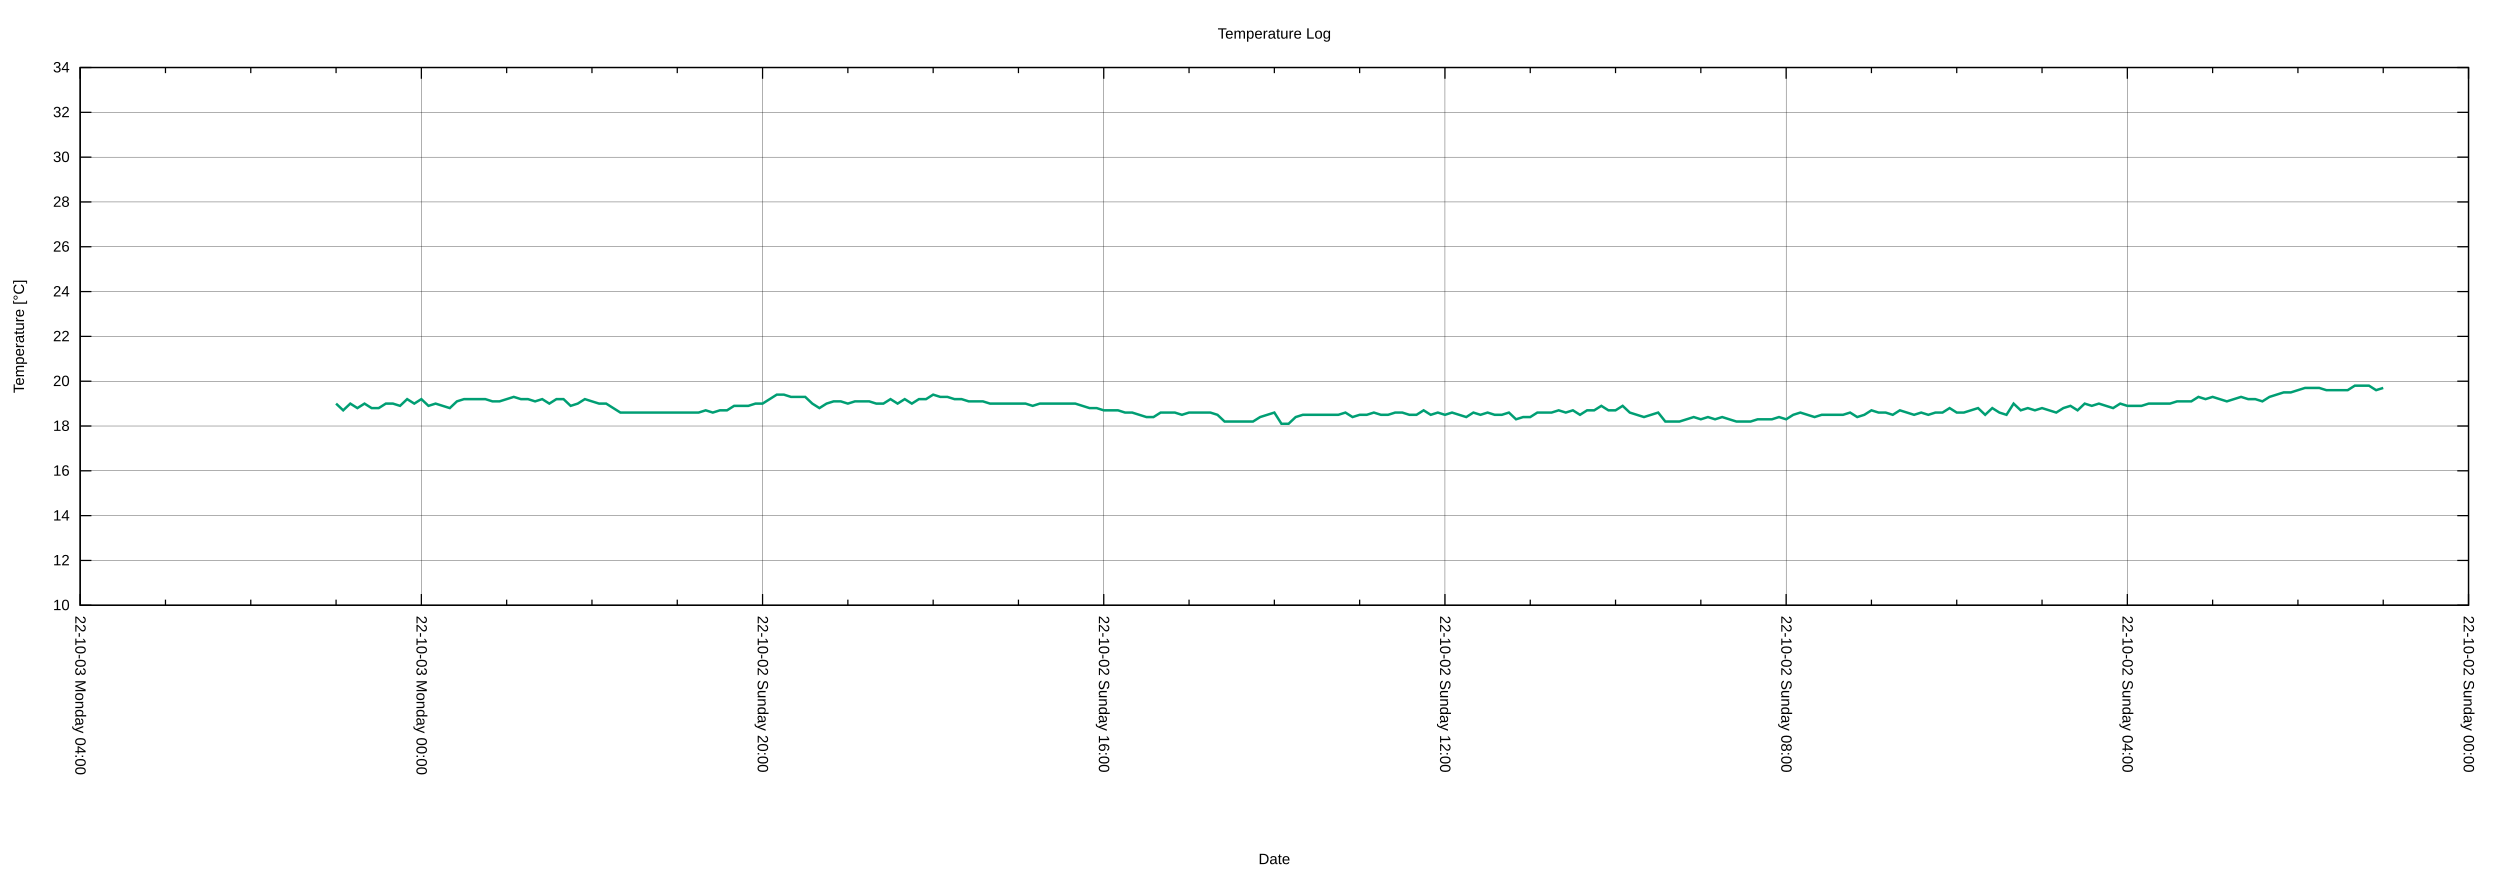
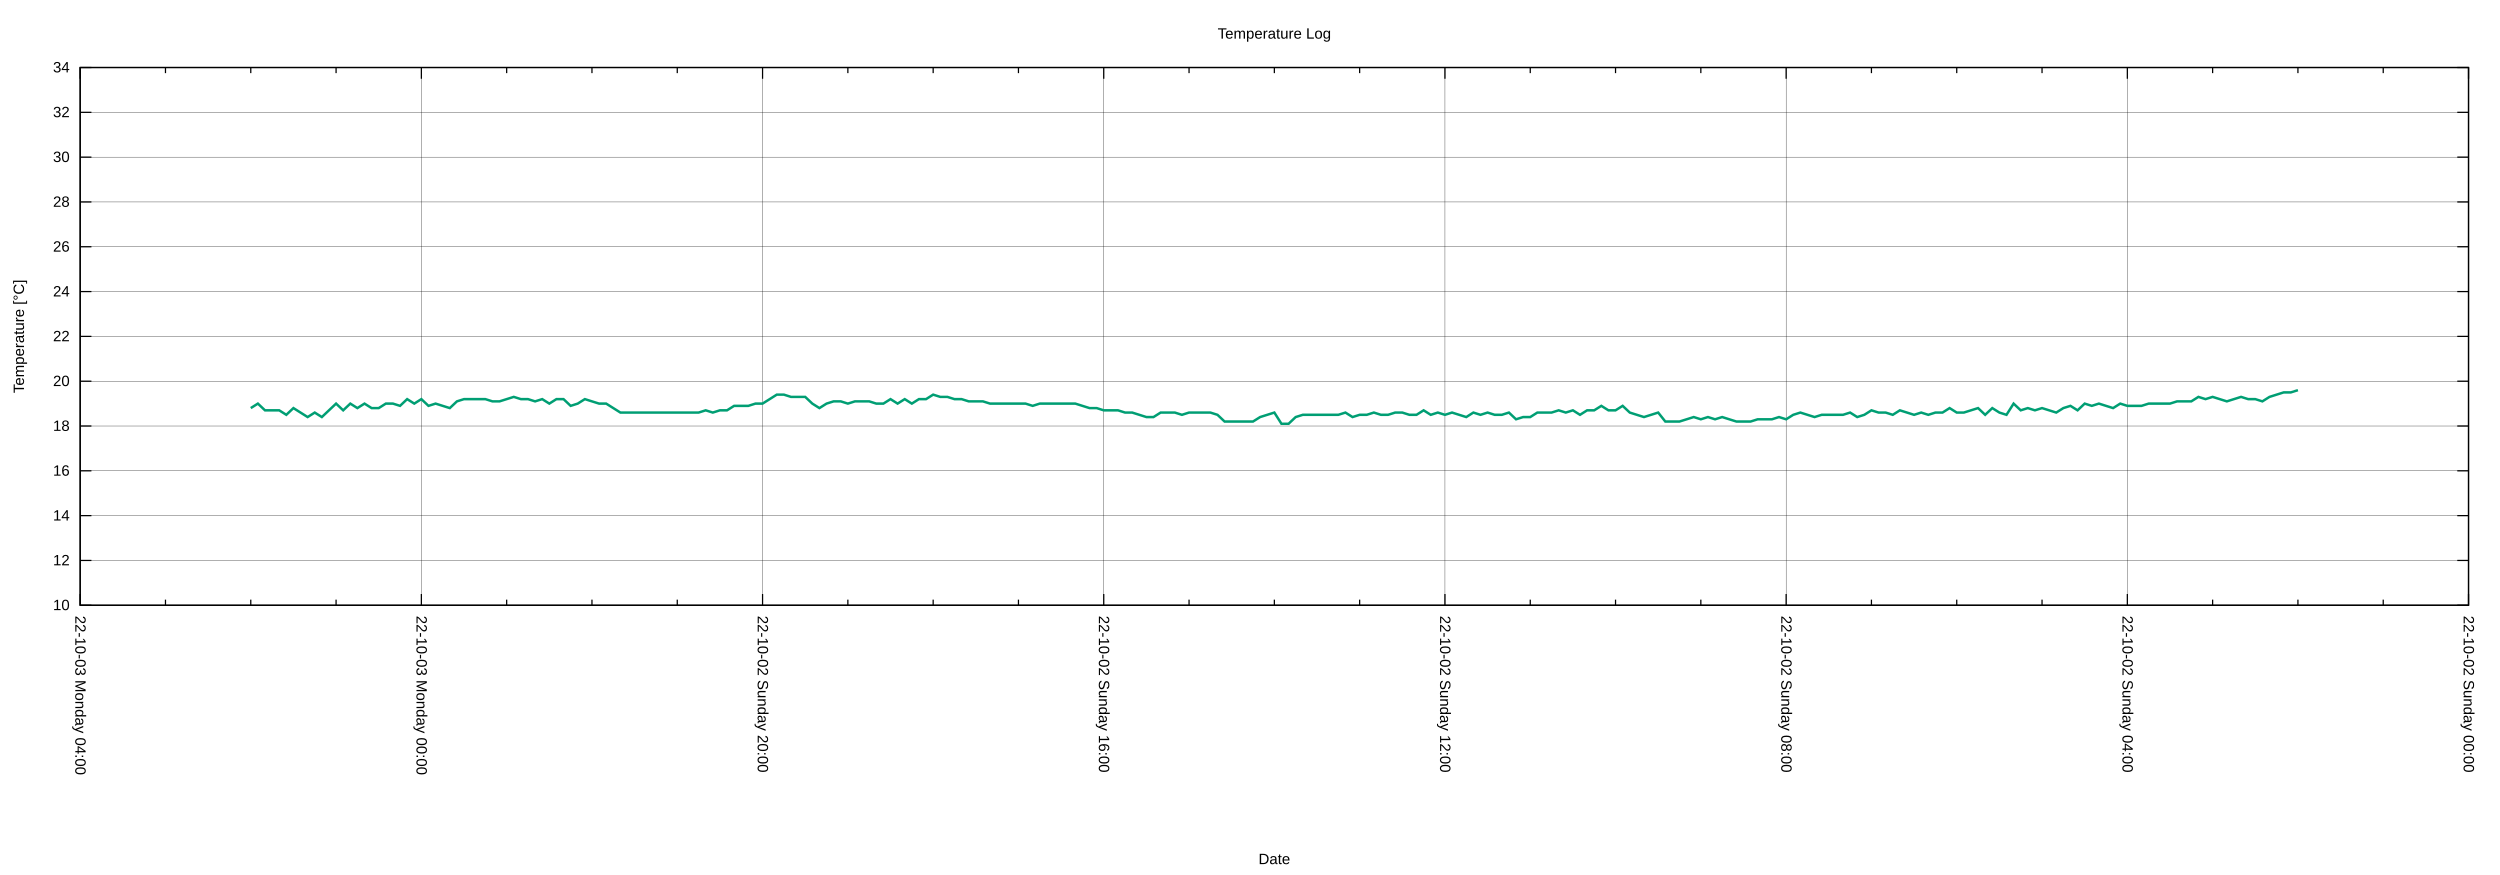
<svg xmlns="http://www.w3.org/2000/svg" xmlns:xlink="http://www.w3.org/1999/xlink" width="2000" height="700" viewBox="0 0 2000 700">
  <g id="gnuplot_canvas">
    <rect x="0" y="0" width="2000" height="700" fill="none" />
    <defs>
      <circle id="gpDot" r="0.5" stroke-width="0.5" stroke="currentColor" />
      <path id="gpPt0" stroke-width="0.222" stroke="currentColor" d="M-1,0 h2 M0,-1 v2" />
      <path id="gpPt1" stroke-width="0.222" stroke="currentColor" d="M-1,-1 L1,1 M1,-1 L-1,1" />
      <path id="gpPt2" stroke-width="0.222" stroke="currentColor" d="M-1,0 L1,0 M0,-1 L0,1 M-1,-1 L1,1 M-1,1 L1,-1" />
      <rect id="gpPt3" stroke-width="0.222" stroke="currentColor" x="-1" y="-1" width="2" height="2" />
      <rect id="gpPt4" stroke-width="0.222" stroke="currentColor" fill="currentColor" x="-1" y="-1" width="2" height="2" />
      <circle id="gpPt5" stroke-width="0.222" stroke="currentColor" cx="0" cy="0" r="1" />
      <use xlink:href="#gpPt5" id="gpPt6" fill="currentColor" stroke="none" />
      <path id="gpPt7" stroke-width="0.222" stroke="currentColor" d="M0,-1.33 L-1.33,0.67 L1.33,0.67 z" />
      <use xlink:href="#gpPt7" id="gpPt8" fill="currentColor" stroke="none" />
      <use xlink:href="#gpPt7" id="gpPt9" stroke="currentColor" transform="rotate(180)" />
      <use xlink:href="#gpPt9" id="gpPt10" fill="currentColor" stroke="none" />
      <use xlink:href="#gpPt3" id="gpPt11" stroke="currentColor" transform="rotate(45)" />
      <use xlink:href="#gpPt11" id="gpPt12" fill="currentColor" stroke="none" />
      <path id="gpPt13" stroke-width="0.222" stroke="currentColor" d="M0,1.330 L1.265,0.411 L0.782,-1.067 L-0.782,-1.076 L-1.265,0.411 z" />
      <use xlink:href="#gpPt13" id="gpPt14" fill="currentColor" stroke="none" />
      <filter id="textbox" filterUnits="objectBoundingBox" x="0" y="0" height="1" width="1">
        <feFlood flood-color="white" flood-opacity="1" result="bgnd" />
        <feComposite in="SourceGraphic" in2="bgnd" operator="atop" />
      </filter>
      <filter id="greybox" filterUnits="objectBoundingBox" x="0" y="0" height="1" width="1">
        <feFlood flood-color="lightgrey" flood-opacity="1" result="grey" />
        <feComposite in="SourceGraphic" in2="grey" operator="atop" />
      </filter>
    </defs>
    <g fill="none" color="white" stroke="currentColor" stroke-width="1.00" stroke-linecap="butt" stroke-linejoin="miter">
</g>
    <g fill="none" color="black" stroke="currentColor" stroke-width="1.00" stroke-linecap="butt" stroke-linejoin="miter">
</g>
    <g fill="none" color="black" stroke="black" stroke-width="0.25" stroke-linecap="butt" stroke-linejoin="miter">
</g>
    <g fill="none" color="black" stroke="currentColor" stroke-width="0.25" stroke-linecap="butt" stroke-linejoin="miter">
      <path stroke="black" class="gridline" d="M64.14,484.21 L1974.82,484.21  " />
    </g>
    <g fill="none" color="black" stroke="black" stroke-width="1.00" stroke-linecap="butt" stroke-linejoin="miter">
</g>
    <g fill="none" color="black" stroke="currentColor" stroke-width="1.00" stroke-linecap="butt" stroke-linejoin="miter">
      <path stroke="black" d="M64.14,484.21 L73.14,484.21 M1974.82,484.21 L1965.82,484.21  " />
      <g transform="translate(55.75,488.11)" stroke="none" fill="black" font-family="Arial" font-size="12.00" text-anchor="end">
        <text>
          <tspan font-family="Arial"> 10</tspan>
        </text>
      </g>
    </g>
    <g fill="none" color="black" stroke="currentColor" stroke-width="1.00" stroke-linecap="butt" stroke-linejoin="miter">
</g>
    <g fill="none" color="black" stroke="black" stroke-width="0.25" stroke-linecap="butt" stroke-linejoin="miter">
</g>
    <g fill="none" color="black" stroke="currentColor" stroke-width="0.25" stroke-linecap="butt" stroke-linejoin="miter">
      <path stroke="black" class="gridline" d="M64.14,448.36 L1974.82,448.36  " />
    </g>
    <g fill="none" color="black" stroke="black" stroke-width="1.00" stroke-linecap="butt" stroke-linejoin="miter">
</g>
    <g fill="none" color="black" stroke="currentColor" stroke-width="1.00" stroke-linecap="butt" stroke-linejoin="miter">
      <path stroke="black" d="M64.14,448.36 L73.14,448.36 M1974.82,448.36 L1965.82,448.36  " />
      <g transform="translate(55.75,452.26)" stroke="none" fill="black" font-family="Arial" font-size="12.00" text-anchor="end">
        <text>
          <tspan font-family="Arial"> 12</tspan>
        </text>
      </g>
    </g>
    <g fill="none" color="black" stroke="currentColor" stroke-width="1.00" stroke-linecap="butt" stroke-linejoin="miter">
</g>
    <g fill="none" color="black" stroke="black" stroke-width="0.25" stroke-linecap="butt" stroke-linejoin="miter">
</g>
    <g fill="none" color="black" stroke="currentColor" stroke-width="0.25" stroke-linecap="butt" stroke-linejoin="miter">
      <path stroke="black" class="gridline" d="M64.14,412.51 L1974.82,412.51  " />
    </g>
    <g fill="none" color="black" stroke="black" stroke-width="1.00" stroke-linecap="butt" stroke-linejoin="miter">
</g>
    <g fill="none" color="black" stroke="currentColor" stroke-width="1.00" stroke-linecap="butt" stroke-linejoin="miter">
      <path stroke="black" d="M64.14,412.51 L73.14,412.51 M1974.82,412.51 L1965.82,412.51  " />
      <g transform="translate(55.75,416.41)" stroke="none" fill="black" font-family="Arial" font-size="12.00" text-anchor="end">
        <text>
          <tspan font-family="Arial"> 14</tspan>
        </text>
      </g>
    </g>
    <g fill="none" color="black" stroke="currentColor" stroke-width="1.00" stroke-linecap="butt" stroke-linejoin="miter">
</g>
    <g fill="none" color="black" stroke="black" stroke-width="0.25" stroke-linecap="butt" stroke-linejoin="miter">
</g>
    <g fill="none" color="black" stroke="currentColor" stroke-width="0.25" stroke-linecap="butt" stroke-linejoin="miter">
      <path stroke="black" class="gridline" d="M64.14,376.66 L1974.82,376.66  " />
    </g>
    <g fill="none" color="black" stroke="black" stroke-width="1.00" stroke-linecap="butt" stroke-linejoin="miter">
</g>
    <g fill="none" color="black" stroke="currentColor" stroke-width="1.00" stroke-linecap="butt" stroke-linejoin="miter">
      <path stroke="black" d="M64.14,376.66 L73.14,376.66 M1974.82,376.66 L1965.82,376.66  " />
      <g transform="translate(55.75,380.56)" stroke="none" fill="black" font-family="Arial" font-size="12.00" text-anchor="end">
        <text>
          <tspan font-family="Arial"> 16</tspan>
        </text>
      </g>
    </g>
    <g fill="none" color="black" stroke="currentColor" stroke-width="1.00" stroke-linecap="butt" stroke-linejoin="miter">
</g>
    <g fill="none" color="black" stroke="black" stroke-width="0.25" stroke-linecap="butt" stroke-linejoin="miter">
</g>
    <g fill="none" color="black" stroke="currentColor" stroke-width="0.25" stroke-linecap="butt" stroke-linejoin="miter">
      <path stroke="black" class="gridline" d="M64.14,340.81 L1974.82,340.81  " />
    </g>
    <g fill="none" color="black" stroke="black" stroke-width="1.00" stroke-linecap="butt" stroke-linejoin="miter">
</g>
    <g fill="none" color="black" stroke="currentColor" stroke-width="1.00" stroke-linecap="butt" stroke-linejoin="miter">
      <path stroke="black" d="M64.14,340.81 L73.14,340.81 M1974.82,340.81 L1965.82,340.81  " />
      <g transform="translate(55.75,344.71)" stroke="none" fill="black" font-family="Arial" font-size="12.00" text-anchor="end">
        <text>
          <tspan font-family="Arial"> 18</tspan>
        </text>
      </g>
    </g>
    <g fill="none" color="black" stroke="currentColor" stroke-width="1.00" stroke-linecap="butt" stroke-linejoin="miter">
</g>
    <g fill="none" color="black" stroke="black" stroke-width="0.25" stroke-linecap="butt" stroke-linejoin="miter">
</g>
    <g fill="none" color="black" stroke="currentColor" stroke-width="0.25" stroke-linecap="butt" stroke-linejoin="miter">
      <path stroke="black" class="gridline" d="M64.14,304.96 L1974.82,304.96  " />
    </g>
    <g fill="none" color="black" stroke="black" stroke-width="1.00" stroke-linecap="butt" stroke-linejoin="miter">
</g>
    <g fill="none" color="black" stroke="currentColor" stroke-width="1.00" stroke-linecap="butt" stroke-linejoin="miter">
      <path stroke="black" d="M64.14,304.96 L73.14,304.96 M1974.82,304.96 L1965.82,304.96  " />
      <g transform="translate(55.75,308.86)" stroke="none" fill="black" font-family="Arial" font-size="12.00" text-anchor="end">
        <text>
          <tspan font-family="Arial"> 20</tspan>
        </text>
      </g>
    </g>
    <g fill="none" color="black" stroke="currentColor" stroke-width="1.00" stroke-linecap="butt" stroke-linejoin="miter">
</g>
    <g fill="none" color="black" stroke="black" stroke-width="0.25" stroke-linecap="butt" stroke-linejoin="miter">
</g>
    <g fill="none" color="black" stroke="currentColor" stroke-width="0.25" stroke-linecap="butt" stroke-linejoin="miter">
      <path stroke="black" class="gridline" d="M64.14,269.11 L1974.82,269.11  " />
    </g>
    <g fill="none" color="black" stroke="black" stroke-width="1.00" stroke-linecap="butt" stroke-linejoin="miter">
</g>
    <g fill="none" color="black" stroke="currentColor" stroke-width="1.00" stroke-linecap="butt" stroke-linejoin="miter">
      <path stroke="black" d="M64.14,269.11 L73.14,269.11 M1974.82,269.11 L1965.82,269.11  " />
      <g transform="translate(55.75,273.01)" stroke="none" fill="black" font-family="Arial" font-size="12.00" text-anchor="end">
        <text>
          <tspan font-family="Arial"> 22</tspan>
        </text>
      </g>
    </g>
    <g fill="none" color="black" stroke="currentColor" stroke-width="1.00" stroke-linecap="butt" stroke-linejoin="miter">
</g>
    <g fill="none" color="black" stroke="black" stroke-width="0.25" stroke-linecap="butt" stroke-linejoin="miter">
</g>
    <g fill="none" color="black" stroke="currentColor" stroke-width="0.25" stroke-linecap="butt" stroke-linejoin="miter">
      <path stroke="black" class="gridline" d="M64.14,233.26 L1974.82,233.26  " />
    </g>
    <g fill="none" color="black" stroke="black" stroke-width="1.00" stroke-linecap="butt" stroke-linejoin="miter">
</g>
    <g fill="none" color="black" stroke="currentColor" stroke-width="1.00" stroke-linecap="butt" stroke-linejoin="miter">
      <path stroke="black" d="M64.14,233.26 L73.14,233.26 M1974.82,233.26 L1965.82,233.26  " />
      <g transform="translate(55.75,237.16)" stroke="none" fill="black" font-family="Arial" font-size="12.00" text-anchor="end">
        <text>
          <tspan font-family="Arial"> 24</tspan>
        </text>
      </g>
    </g>
    <g fill="none" color="black" stroke="currentColor" stroke-width="1.00" stroke-linecap="butt" stroke-linejoin="miter">
</g>
    <g fill="none" color="black" stroke="black" stroke-width="0.25" stroke-linecap="butt" stroke-linejoin="miter">
</g>
    <g fill="none" color="black" stroke="currentColor" stroke-width="0.25" stroke-linecap="butt" stroke-linejoin="miter">
      <path stroke="black" class="gridline" d="M64.14,197.41 L1974.82,197.41  " />
    </g>
    <g fill="none" color="black" stroke="black" stroke-width="1.00" stroke-linecap="butt" stroke-linejoin="miter">
</g>
    <g fill="none" color="black" stroke="currentColor" stroke-width="1.00" stroke-linecap="butt" stroke-linejoin="miter">
      <path stroke="black" d="M64.14,197.41 L73.14,197.41 M1974.82,197.41 L1965.82,197.41  " />
      <g transform="translate(55.75,201.31)" stroke="none" fill="black" font-family="Arial" font-size="12.00" text-anchor="end">
        <text>
          <tspan font-family="Arial"> 26</tspan>
        </text>
      </g>
    </g>
    <g fill="none" color="black" stroke="currentColor" stroke-width="1.00" stroke-linecap="butt" stroke-linejoin="miter">
</g>
    <g fill="none" color="black" stroke="black" stroke-width="0.25" stroke-linecap="butt" stroke-linejoin="miter">
</g>
    <g fill="none" color="black" stroke="currentColor" stroke-width="0.25" stroke-linecap="butt" stroke-linejoin="miter">
      <path stroke="black" class="gridline" d="M64.14,161.56 L1974.82,161.56  " />
    </g>
    <g fill="none" color="black" stroke="black" stroke-width="1.00" stroke-linecap="butt" stroke-linejoin="miter">
</g>
    <g fill="none" color="black" stroke="currentColor" stroke-width="1.00" stroke-linecap="butt" stroke-linejoin="miter">
      <path stroke="black" d="M64.14,161.56 L73.14,161.56 M1974.82,161.56 L1965.82,161.56  " />
      <g transform="translate(55.75,165.46)" stroke="none" fill="black" font-family="Arial" font-size="12.00" text-anchor="end">
        <text>
          <tspan font-family="Arial"> 28</tspan>
        </text>
      </g>
    </g>
    <g fill="none" color="black" stroke="currentColor" stroke-width="1.00" stroke-linecap="butt" stroke-linejoin="miter">
</g>
    <g fill="none" color="black" stroke="black" stroke-width="0.25" stroke-linecap="butt" stroke-linejoin="miter">
</g>
    <g fill="none" color="black" stroke="currentColor" stroke-width="0.25" stroke-linecap="butt" stroke-linejoin="miter">
      <path stroke="black" class="gridline" d="M64.14,125.71 L1974.82,125.71  " />
    </g>
    <g fill="none" color="black" stroke="black" stroke-width="1.00" stroke-linecap="butt" stroke-linejoin="miter">
</g>
    <g fill="none" color="black" stroke="currentColor" stroke-width="1.00" stroke-linecap="butt" stroke-linejoin="miter">
      <path stroke="black" d="M64.14,125.71 L73.14,125.71 M1974.82,125.71 L1965.82,125.71  " />
      <g transform="translate(55.75,129.61)" stroke="none" fill="black" font-family="Arial" font-size="12.00" text-anchor="end">
        <text>
          <tspan font-family="Arial"> 30</tspan>
        </text>
      </g>
    </g>
    <g fill="none" color="black" stroke="currentColor" stroke-width="1.00" stroke-linecap="butt" stroke-linejoin="miter">
</g>
    <g fill="none" color="black" stroke="black" stroke-width="0.25" stroke-linecap="butt" stroke-linejoin="miter">
</g>
    <g fill="none" color="black" stroke="currentColor" stroke-width="0.25" stroke-linecap="butt" stroke-linejoin="miter">
      <path stroke="black" class="gridline" d="M64.14,89.86 L1974.82,89.86  " />
    </g>
    <g fill="none" color="black" stroke="black" stroke-width="1.00" stroke-linecap="butt" stroke-linejoin="miter">
</g>
    <g fill="none" color="black" stroke="currentColor" stroke-width="1.00" stroke-linecap="butt" stroke-linejoin="miter">
      <path stroke="black" d="M64.14,89.86 L73.14,89.86 M1974.82,89.86 L1965.82,89.86  " />
      <g transform="translate(55.75,93.76)" stroke="none" fill="black" font-family="Arial" font-size="12.00" text-anchor="end">
        <text>
          <tspan font-family="Arial"> 32</tspan>
        </text>
      </g>
    </g>
    <g fill="none" color="black" stroke="currentColor" stroke-width="1.00" stroke-linecap="butt" stroke-linejoin="miter">
</g>
    <g fill="none" color="black" stroke="black" stroke-width="0.25" stroke-linecap="butt" stroke-linejoin="miter">
</g>
    <g fill="none" color="black" stroke="currentColor" stroke-width="0.25" stroke-linecap="butt" stroke-linejoin="miter">
      <path stroke="black" class="gridline" d="M64.14,54.01 L1974.82,54.01  " />
    </g>
    <g fill="none" color="black" stroke="black" stroke-width="1.00" stroke-linecap="butt" stroke-linejoin="miter">
</g>
    <g fill="none" color="black" stroke="currentColor" stroke-width="1.00" stroke-linecap="butt" stroke-linejoin="miter">
      <path stroke="black" d="M64.14,54.01 L73.14,54.01 M1974.82,54.01 L1965.82,54.01  " />
      <g transform="translate(55.75,57.91)" stroke="none" fill="black" font-family="Arial" font-size="12.00" text-anchor="end">
        <text>
          <tspan font-family="Arial"> 34</tspan>
        </text>
      </g>
    </g>
    <g fill="none" color="black" stroke="currentColor" stroke-width="1.00" stroke-linecap="butt" stroke-linejoin="miter">
</g>
    <g fill="none" color="black" stroke="black" stroke-width="0.25" stroke-linecap="butt" stroke-linejoin="miter">
</g>
    <g fill="none" color="black" stroke="currentColor" stroke-width="0.25" stroke-linecap="butt" stroke-linejoin="miter">
      <path stroke="black" class="gridline" d="M1974.82,484.21 L1974.82,54.01  " />
    </g>
    <g fill="none" color="black" stroke="black" stroke-width="1.00" stroke-linecap="butt" stroke-linejoin="miter">
</g>
    <g fill="none" color="black" stroke="currentColor" stroke-width="1.00" stroke-linecap="butt" stroke-linejoin="miter">
      <path stroke="black" d="M1974.82,484.21 L1974.82,475.21 M1974.82,54.01 L1974.82,63.01  " />
      <g transform="translate(1970.92,492.60) rotate(90)" stroke="none" fill="black" font-family="Arial" font-size="12.00" text-anchor="start">
        <text>
          <tspan font-family="Arial">22-10-02 Sunday 00:00</tspan>
        </text>
      </g>
    </g>
    <g fill="none" color="black" stroke="currentColor" stroke-width="1.00" stroke-linecap="butt" stroke-linejoin="miter">
      <path stroke="black" d="M1906.58,484.21 L1906.58,479.71 M1906.58,54.01 L1906.58,58.51 M1838.34,484.21 L1838.34,479.71 M1838.34,54.01 L1838.34,58.51   M1770.10,484.21 L1770.10,479.71 M1770.10,54.01 L1770.10,58.51  " />
    </g>
    <g fill="none" color="black" stroke="black" stroke-width="0.25" stroke-linecap="butt" stroke-linejoin="miter">
</g>
    <g fill="none" color="black" stroke="currentColor" stroke-width="0.25" stroke-linecap="butt" stroke-linejoin="miter">
      <path stroke="black" class="gridline" d="M1701.87,484.21 L1701.87,54.01  " />
    </g>
    <g fill="none" color="black" stroke="black" stroke-width="1.00" stroke-linecap="butt" stroke-linejoin="miter">
</g>
    <g fill="none" color="black" stroke="currentColor" stroke-width="1.00" stroke-linecap="butt" stroke-linejoin="miter">
      <path stroke="black" d="M1701.87,484.21 L1701.87,475.21 M1701.87,54.01 L1701.87,63.01  " />
      <g transform="translate(1697.97,492.60) rotate(90)" stroke="none" fill="black" font-family="Arial" font-size="12.00" text-anchor="start">
        <text>
          <tspan font-family="Arial">22-10-02 Sunday 04:00</tspan>
        </text>
      </g>
    </g>
    <g fill="none" color="black" stroke="currentColor" stroke-width="1.00" stroke-linecap="butt" stroke-linejoin="miter">
      <path stroke="black" d="M1633.63,484.21 L1633.63,479.71 M1633.63,54.01 L1633.63,58.51 M1565.39,484.21 L1565.39,479.71 M1565.39,54.01 L1565.39,58.51   M1497.15,484.21 L1497.15,479.71 M1497.15,54.01 L1497.15,58.51  " />
    </g>
    <g fill="none" color="black" stroke="black" stroke-width="0.25" stroke-linecap="butt" stroke-linejoin="miter">
</g>
    <g fill="none" color="black" stroke="currentColor" stroke-width="0.25" stroke-linecap="butt" stroke-linejoin="miter">
      <path stroke="black" class="gridline" d="M1428.91,484.21 L1428.91,54.01  " />
    </g>
    <g fill="none" color="black" stroke="black" stroke-width="1.00" stroke-linecap="butt" stroke-linejoin="miter">
</g>
    <g fill="none" color="black" stroke="currentColor" stroke-width="1.00" stroke-linecap="butt" stroke-linejoin="miter">
      <path stroke="black" d="M1428.91,484.21 L1428.91,475.21 M1428.91,54.01 L1428.91,63.01  " />
      <g transform="translate(1425.01,492.60) rotate(90)" stroke="none" fill="black" font-family="Arial" font-size="12.00" text-anchor="start">
        <text>
          <tspan font-family="Arial">22-10-02 Sunday 08:00</tspan>
        </text>
      </g>
    </g>
    <g fill="none" color="black" stroke="currentColor" stroke-width="1.00" stroke-linecap="butt" stroke-linejoin="miter">
      <path stroke="black" d="M1360.67,484.21 L1360.67,479.71 M1360.67,54.01 L1360.67,58.51 M1292.43,484.21 L1292.43,479.71 M1292.43,54.01 L1292.43,58.51   M1224.20,484.21 L1224.20,479.71 M1224.20,54.01 L1224.20,58.51  " />
    </g>
    <g fill="none" color="black" stroke="black" stroke-width="0.25" stroke-linecap="butt" stroke-linejoin="miter">
</g>
    <g fill="none" color="black" stroke="currentColor" stroke-width="0.25" stroke-linecap="butt" stroke-linejoin="miter">
      <path stroke="black" class="gridline" d="M1155.96,484.21 L1155.96,54.01  " />
    </g>
    <g fill="none" color="black" stroke="black" stroke-width="1.00" stroke-linecap="butt" stroke-linejoin="miter">
</g>
    <g fill="none" color="black" stroke="currentColor" stroke-width="1.00" stroke-linecap="butt" stroke-linejoin="miter">
      <path stroke="black" d="M1155.96,484.21 L1155.96,475.21 M1155.96,54.01 L1155.96,63.01  " />
      <g transform="translate(1152.06,492.60) rotate(90)" stroke="none" fill="black" font-family="Arial" font-size="12.00" text-anchor="start">
        <text>
          <tspan font-family="Arial">22-10-02 Sunday 12:00</tspan>
        </text>
      </g>
    </g>
    <g fill="none" color="black" stroke="currentColor" stroke-width="1.00" stroke-linecap="butt" stroke-linejoin="miter">
      <path stroke="black" d="M1087.72,484.21 L1087.72,479.71 M1087.72,54.01 L1087.72,58.51 M1019.48,484.21 L1019.48,479.71 M1019.48,54.01 L1019.48,58.51   M951.24,484.21 L951.24,479.71 M951.24,54.01 L951.24,58.51  " />
    </g>
    <g fill="none" color="black" stroke="black" stroke-width="0.25" stroke-linecap="butt" stroke-linejoin="miter">
</g>
    <g fill="none" color="black" stroke="currentColor" stroke-width="0.25" stroke-linecap="butt" stroke-linejoin="miter">
      <path stroke="black" class="gridline" d="M883.00,484.21 L883.00,54.01  " />
    </g>
    <g fill="none" color="black" stroke="black" stroke-width="1.00" stroke-linecap="butt" stroke-linejoin="miter">
</g>
    <g fill="none" color="black" stroke="currentColor" stroke-width="1.00" stroke-linecap="butt" stroke-linejoin="miter">
      <path stroke="black" d="M883.00,484.21 L883.00,475.21 M883.00,54.01 L883.00,63.01  " />
      <g transform="translate(879.10,492.60) rotate(90)" stroke="none" fill="black" font-family="Arial" font-size="12.00" text-anchor="start">
        <text>
          <tspan font-family="Arial">22-10-02 Sunday 16:00</tspan>
        </text>
      </g>
    </g>
    <g fill="none" color="black" stroke="currentColor" stroke-width="1.00" stroke-linecap="butt" stroke-linejoin="miter">
      <path stroke="black" d="M814.76,484.21 L814.76,479.71 M814.76,54.01 L814.76,58.51 M746.53,484.21 L746.53,479.71 M746.53,54.01 L746.53,58.51   M678.29,484.21 L678.29,479.71 M678.29,54.01 L678.29,58.51  " />
    </g>
    <g fill="none" color="black" stroke="black" stroke-width="0.25" stroke-linecap="butt" stroke-linejoin="miter">
</g>
    <g fill="none" color="black" stroke="currentColor" stroke-width="0.25" stroke-linecap="butt" stroke-linejoin="miter">
      <path stroke="black" class="gridline" d="M610.05,484.21 L610.05,54.01  " />
    </g>
    <g fill="none" color="black" stroke="black" stroke-width="1.00" stroke-linecap="butt" stroke-linejoin="miter">
</g>
    <g fill="none" color="black" stroke="currentColor" stroke-width="1.00" stroke-linecap="butt" stroke-linejoin="miter">
      <path stroke="black" d="M610.05,484.21 L610.05,475.21 M610.05,54.01 L610.05,63.01  " />
      <g transform="translate(606.15,492.60) rotate(90)" stroke="none" fill="black" font-family="Arial" font-size="12.00" text-anchor="start">
        <text>
          <tspan font-family="Arial">22-10-02 Sunday 20:00</tspan>
        </text>
      </g>
    </g>
    <g fill="none" color="black" stroke="currentColor" stroke-width="1.00" stroke-linecap="butt" stroke-linejoin="miter">
      <path stroke="black" d="M541.81,484.21 L541.81,479.71 M541.81,54.01 L541.81,58.51 M473.57,484.21 L473.57,479.71 M473.57,54.01 L473.57,58.51   M405.33,484.21 L405.33,479.71 M405.33,54.01 L405.33,58.51  " />
    </g>
    <g fill="none" color="black" stroke="black" stroke-width="0.25" stroke-linecap="butt" stroke-linejoin="miter">
</g>
    <g fill="none" color="black" stroke="currentColor" stroke-width="0.25" stroke-linecap="butt" stroke-linejoin="miter">
      <path stroke="black" class="gridline" d="M337.09,484.21 L337.09,54.01  " />
    </g>
    <g fill="none" color="black" stroke="black" stroke-width="1.00" stroke-linecap="butt" stroke-linejoin="miter">
</g>
    <g fill="none" color="black" stroke="currentColor" stroke-width="1.00" stroke-linecap="butt" stroke-linejoin="miter">
      <path stroke="black" d="M337.09,484.21 L337.09,475.21 M337.09,54.01 L337.09,63.01  " />
      <g transform="translate(333.19,492.60) rotate(90)" stroke="none" fill="black" font-family="Arial" font-size="12.00" text-anchor="start">
        <text>
          <tspan font-family="Arial">22-10-03 Monday 00:00</tspan>
        </text>
      </g>
    </g>
    <g fill="none" color="black" stroke="currentColor" stroke-width="1.00" stroke-linecap="butt" stroke-linejoin="miter">
      <path stroke="black" d="M268.86,484.21 L268.86,479.71 M268.86,54.01 L268.86,58.51 M200.62,484.21 L200.62,479.71 M200.62,54.01 L200.62,58.51   M132.38,484.21 L132.38,479.71 M132.38,54.01 L132.38,58.51  " />
    </g>
    <g fill="none" color="black" stroke="black" stroke-width="0.25" stroke-linecap="butt" stroke-linejoin="miter">
</g>
    <g fill="none" color="black" stroke="currentColor" stroke-width="0.25" stroke-linecap="butt" stroke-linejoin="miter">
      <path stroke="black" class="gridline" d="M64.14,484.21 L64.14,54.01  " />
    </g>
    <g fill="none" color="black" stroke="black" stroke-width="1.00" stroke-linecap="butt" stroke-linejoin="miter">
</g>
    <g fill="none" color="black" stroke="currentColor" stroke-width="1.00" stroke-linecap="butt" stroke-linejoin="miter">
      <path stroke="black" d="M64.14,484.21 L64.14,475.21 M64.14,54.01 L64.14,63.01  " />
      <g transform="translate(60.24,492.60) rotate(90)" stroke="none" fill="black" font-family="Arial" font-size="12.00" text-anchor="start">
        <text>
          <tspan font-family="Arial">22-10-03 Monday 04:00</tspan>
        </text>
      </g>
    </g>
    <g fill="none" color="black" stroke="currentColor" stroke-width="1.00" stroke-linecap="butt" stroke-linejoin="miter">
</g>
    <g fill="none" color="black" stroke="currentColor" stroke-width="1.00" stroke-linecap="butt" stroke-linejoin="miter">
      <path stroke="black" d="M64.14,54.01 L64.14,484.21 L1974.82,484.21 L1974.82,54.01 L64.14,54.01 Z  " />
    </g>
    <g fill="none" color="black" stroke="currentColor" stroke-width="1.00" stroke-linecap="butt" stroke-linejoin="miter">
      <g transform="translate(19.18,269.11) rotate(270)" stroke="none" fill="black" font-family="Arial" font-size="12.00" text-anchor="middle">
        <text>
          <tspan font-family="Arial">Temperature [°C]</tspan>
        </text>
      </g>
    </g>
    <g fill="none" color="black" stroke="currentColor" stroke-width="1.00" stroke-linecap="butt" stroke-linejoin="miter">
      <g transform="translate(1019.48,691.30)" stroke="none" fill="black" font-family="Arial" font-size="12.00" text-anchor="middle">
        <text>
          <tspan font-family="Arial">Date</tspan>
        </text>
      </g>
    </g>
    <g fill="none" color="black" stroke="currentColor" stroke-width="1.00" stroke-linecap="butt" stroke-linejoin="miter">
</g>
    <g id="gnuplot_plot_1">
      <g fill="none" color="white" stroke="currentColor" stroke-width="2.00" stroke-linecap="butt" stroke-linejoin="miter">
</g>
      <g fill="none" color="black" stroke="currentColor" stroke-width="2.00" stroke-linecap="butt" stroke-linejoin="miter">
-         <path stroke="rgb(  0, 158, 115)" d="M268.86,322.88 L274.54,328.26 L280.23,322.88 L285.92,326.47 L291.60,322.88 L297.29,326.47 L302.98,326.47 L308.66,322.88   L314.35,322.88 L320.03,324.68 L325.72,319.30 L331.41,322.88 L337.09,319.30 L342.78,324.68 L348.47,322.88 L354.15,324.68   L359.84,326.47 L365.53,321.09 L371.21,319.30 L376.90,319.30 L382.59,319.30 L388.27,319.30 L393.96,321.09 L399.65,321.09   L405.33,319.30 L411.02,317.51 L416.71,319.30 L422.39,319.30 L428.08,321.09 L433.77,319.30 L439.45,322.88 L445.14,319.30   L450.83,319.30 L456.51,324.68 L462.20,322.88 L467.88,319.30 L473.57,321.09 L479.26,322.88 L484.94,322.88 L490.63,326.47   L496.32,330.05 L502.00,330.05 L507.69,330.05 L513.38,330.05 L519.06,330.05 L524.75,330.05 L530.44,330.05 L536.12,330.05   L541.81,330.05 L547.50,330.05 L553.18,330.05 L558.87,330.05 L564.56,328.26 L570.24,330.05 L575.93,328.26 L581.62,328.26   L587.30,324.68 L592.99,324.68 L598.68,324.68 L604.36,322.88 L610.05,322.88 L615.74,319.30 L621.42,315.71 L627.11,315.71   L632.79,317.51 L638.48,317.51 L644.17,317.51 L649.85,322.88 L655.54,326.47 L661.23,322.88 L666.91,321.09 L672.60,321.09   L678.29,322.88 L683.97,321.09 L689.66,321.09 L695.35,321.09 L701.03,322.88 L706.72,322.88 L712.41,319.30 L718.09,322.88   L723.78,319.30 L729.47,322.88 L735.15,319.30 L740.84,319.30 L746.53,315.71 L752.21,317.51 L757.90,317.51 L763.59,319.30   L769.27,319.30 L774.96,321.09 L780.65,321.09 L786.33,321.09 L792.02,322.88 L797.70,322.88 L803.39,322.88 L809.08,322.88   L814.76,322.88 L820.45,322.88 L826.14,324.68 L831.82,322.88 L837.51,322.88 L843.20,322.88 L848.88,322.88 L854.57,322.88   L860.26,322.88 L865.94,324.68 L871.63,326.47 L877.32,326.47 L883.00,328.26 L888.69,328.26 L894.38,328.26 L900.06,330.05   L905.75,330.05 L911.44,331.85 L917.12,333.64 L922.81,333.64 L928.50,330.05 L934.18,330.05 L939.87,330.05 L945.55,331.85   L951.24,330.05 L956.93,330.05 L962.61,330.05 L968.30,330.05 L973.99,331.85 L979.67,337.22 L985.36,337.22 L991.05,337.22   L996.73,337.22 L1002.42,337.22 L1008.11,333.64 L1013.79,331.85 L1019.48,330.05 L1025.17,339.02 L1030.85,339.02 L1036.54,333.64   L1042.23,331.85 L1047.91,331.85 L1053.60,331.85 L1059.29,331.85 L1064.97,331.85 L1070.66,331.85 L1076.35,330.05 L1082.03,333.64   L1087.72,331.85 L1093.41,331.85 L1099.09,330.05 L1104.78,331.85 L1110.46,331.85 L1116.15,330.05 L1121.84,330.05 L1127.52,331.85   L1133.21,331.85 L1138.90,328.26 L1144.58,331.85 L1150.27,330.05 L1155.96,331.85 L1161.64,330.05 L1167.33,331.85 L1173.02,333.64   L1178.70,330.05 L1184.39,331.85 L1190.08,330.05 L1195.76,331.85 L1201.45,331.85 L1207.14,330.05 L1212.82,335.43 L1218.51,333.64   L1224.20,333.64 L1229.88,330.05 L1235.57,330.05 L1241.26,330.05 L1246.94,328.26 L1252.63,330.05 L1258.32,328.26 L1264.00,331.85   L1269.69,328.26 L1275.37,328.26 L1281.06,324.68 L1286.75,328.26 L1292.43,328.26 L1298.12,324.68 L1303.81,330.05 L1309.49,331.85   L1315.18,333.64 L1320.87,331.85 L1326.55,330.05 L1332.24,337.22 L1337.93,337.22 L1343.61,337.22 L1349.30,335.43 L1354.99,333.64   L1360.67,335.43 L1366.36,333.64 L1372.05,335.43 L1377.73,333.64 L1383.42,335.43 L1389.11,337.22 L1394.79,337.22 L1400.48,337.22   L1406.17,335.43 L1411.85,335.43 L1417.54,335.43 L1423.22,333.64 L1428.91,335.43 L1434.60,331.85 L1440.28,330.05 L1445.97,331.85   L1451.66,333.64 L1457.34,331.85 L1463.03,331.85 L1468.72,331.85 L1474.40,331.85 L1480.09,330.05 L1485.78,333.64 L1491.46,331.85   L1497.15,328.26 L1502.84,330.05 L1508.52,330.05 L1514.21,331.85 L1519.90,328.26 L1525.58,330.05 L1531.27,331.85 L1536.96,330.05   L1542.64,331.85 L1548.33,330.05 L1554.02,330.05 L1559.70,326.47 L1565.39,330.05 L1571.08,330.05 L1576.76,328.26 L1582.45,326.47   L1588.13,331.85 L1593.82,326.47 L1599.51,330.05 L1605.19,331.85 L1610.88,322.88 L1616.57,328.26 L1622.25,326.47 L1627.94,328.26   L1633.63,326.47 L1639.31,328.26 L1645.00,330.05 L1650.69,326.47 L1656.37,324.68 L1662.06,328.26 L1667.75,322.88 L1673.43,324.68   L1679.12,322.88 L1684.81,324.68 L1690.49,326.47 L1696.18,322.88 L1701.87,324.68 L1707.55,324.68 L1713.24,324.68 L1718.93,322.88   L1724.61,322.88 L1730.30,322.88 L1735.99,322.88 L1741.67,321.09 L1747.36,321.09 L1753.04,321.09 L1758.73,317.51 L1764.42,319.30   L1770.10,317.51 L1775.79,319.30 L1781.48,321.09 L1787.16,319.30 L1792.85,317.51 L1798.54,319.30 L1804.22,319.30 L1809.91,321.09   L1815.60,317.51 L1821.28,315.71 L1826.97,313.92 L1832.66,313.92 L1838.34,312.13 L1844.03,310.34 L1849.72,310.34 L1855.40,310.34   L1861.09,312.13 L1866.78,312.13 L1872.46,312.13 L1878.15,312.13 L1883.84,308.54 L1889.52,308.54 L1895.21,308.54 L1900.89,312.13   L1906.58,310.34  " />
+         <path stroke="rgb(  0, 158, 115)" d="M200.62,326.47 L206.30,322.88 L211.99,328.26 L217.68,328.26 L223.36,328.26 L229.05,331.85 L234.74,326.47 L240.42,330.05   L246.11,333.64 L251.80,330.05 L257.48,333.64 L263.17,328.26 L268.86,322.88 L274.54,328.26 L280.23,322.88 L285.92,326.47   L291.60,322.88 L297.29,326.47 L302.98,326.47 L308.66,322.88 L314.35,322.88 L320.03,324.68 L325.72,319.30 L331.41,322.88   L337.09,319.30 L342.78,324.68 L348.47,322.88 L354.15,324.68 L359.84,326.47 L365.53,321.09 L371.21,319.30 L376.90,319.30   L382.59,319.30 L388.27,319.30 L393.96,321.09 L399.65,321.09 L405.33,319.30 L411.02,317.51 L416.71,319.30 L422.39,319.30   L428.08,321.09 L433.77,319.30 L439.45,322.88 L445.14,319.30 L450.83,319.30 L456.51,324.68 L462.20,322.88 L467.88,319.30   L473.57,321.09 L479.26,322.88 L484.94,322.88 L490.63,326.47 L496.32,330.05 L502.00,330.05 L507.69,330.05 L513.38,330.05   L519.06,330.05 L524.75,330.05 L530.44,330.05 L536.12,330.05 L541.81,330.05 L547.50,330.05 L553.18,330.05 L558.87,330.05   L564.56,328.26 L570.24,330.05 L575.93,328.26 L581.62,328.26 L587.30,324.68 L592.99,324.68 L598.68,324.68 L604.36,322.88   L610.05,322.88 L615.74,319.30 L621.42,315.71 L627.11,315.71 L632.79,317.51 L638.48,317.51 L644.17,317.51 L649.85,322.88   L655.54,326.47 L661.23,322.88 L666.91,321.09 L672.60,321.09 L678.29,322.88 L683.97,321.09 L689.66,321.09 L695.35,321.09   L701.03,322.88 L706.72,322.88 L712.41,319.30 L718.09,322.88 L723.78,319.30 L729.47,322.88 L735.15,319.30 L740.84,319.30   L746.53,315.71 L752.21,317.51 L757.90,317.51 L763.59,319.30 L769.27,319.30 L774.96,321.09 L780.65,321.09 L786.33,321.09   L792.02,322.88 L797.70,322.88 L803.39,322.88 L809.08,322.88 L814.76,322.88 L820.45,322.88 L826.14,324.68 L831.82,322.88   L837.51,322.88 L843.20,322.88 L848.88,322.88 L854.57,322.88 L860.26,322.88 L865.94,324.68 L871.63,326.47 L877.32,326.47   L883.00,328.26 L888.69,328.26 L894.38,328.26 L900.06,330.05 L905.75,330.05 L911.44,331.85 L917.12,333.64 L922.81,333.64   L928.50,330.05 L934.18,330.05 L939.87,330.05 L945.55,331.85 L951.24,330.05 L956.93,330.05 L962.61,330.05 L968.30,330.05   L973.99,331.85 L979.67,337.22 L985.36,337.22 L991.05,337.22 L996.73,337.22 L1002.42,337.22 L1008.11,333.64 L1013.79,331.85   L1019.48,330.05 L1025.17,339.02 L1030.85,339.02 L1036.54,333.64 L1042.23,331.85 L1047.91,331.85 L1053.60,331.85 L1059.29,331.85   L1064.97,331.85 L1070.66,331.85 L1076.35,330.05 L1082.03,333.64 L1087.72,331.85 L1093.41,331.85 L1099.09,330.05 L1104.78,331.85   L1110.46,331.85 L1116.15,330.05 L1121.84,330.05 L1127.52,331.85 L1133.21,331.85 L1138.90,328.26 L1144.58,331.85 L1150.27,330.05   L1155.96,331.85 L1161.64,330.05 L1167.33,331.85 L1173.02,333.64 L1178.70,330.05 L1184.39,331.85 L1190.08,330.05 L1195.76,331.85   L1201.45,331.85 L1207.14,330.05 L1212.82,335.43 L1218.51,333.64 L1224.20,333.64 L1229.88,330.05 L1235.57,330.05 L1241.26,330.05   L1246.94,328.26 L1252.63,330.05 L1258.32,328.26 L1264.00,331.85 L1269.69,328.26 L1275.37,328.26 L1281.06,324.68 L1286.75,328.26   L1292.43,328.26 L1298.12,324.68 L1303.81,330.05 L1309.49,331.85 L1315.18,333.64 L1320.87,331.85 L1326.55,330.05 L1332.24,337.22   L1337.93,337.22 L1343.61,337.22 L1349.30,335.43 L1354.99,333.64 L1360.67,335.43 L1366.36,333.64 L1372.05,335.43 L1377.73,333.64   L1383.42,335.43 L1389.11,337.22 L1394.79,337.22 L1400.48,337.22 L1406.17,335.43 L1411.85,335.43 L1417.54,335.43 L1423.22,333.64   L1428.91,335.43 L1434.60,331.85 L1440.28,330.05 L1445.97,331.85 L1451.66,333.64 L1457.34,331.85 L1463.03,331.85 L1468.72,331.85   L1474.40,331.85 L1480.09,330.05 L1485.78,333.64 L1491.46,331.85 L1497.15,328.26 L1502.84,330.05 L1508.52,330.05 L1514.21,331.85   L1519.90,328.26 L1525.58,330.05 L1531.27,331.85 L1536.96,330.05 L1542.64,331.85 L1548.33,330.05 L1554.02,330.05 L1559.70,326.47   L1565.39,330.05 L1571.08,330.05 L1576.76,328.26 L1582.45,326.47 L1588.13,331.85 L1593.82,326.47 L1599.51,330.05 L1605.19,331.85   L1610.88,322.88 L1616.57,328.26 L1622.25,326.47 L1627.94,328.26 L1633.63,326.47 L1639.31,328.26 L1645.00,330.05 L1650.69,326.47   L1656.37,324.68 L1662.06,328.26 L1667.75,322.88 L1673.43,324.68 L1679.12,322.88 L1684.81,324.68 L1690.49,326.47 L1696.18,322.88   L1701.87,324.68 L1707.55,324.68 L1713.24,324.68 L1718.93,322.88 L1724.61,322.88 L1730.30,322.88 L1735.99,322.88 L1741.67,321.09   L1747.36,321.09 L1753.04,321.09 L1758.73,317.51 L1764.42,319.30 L1770.10,317.51 L1775.79,319.30 L1781.48,321.09 L1787.16,319.30   L1792.85,317.51 L1798.54,319.30 L1804.22,319.30 L1809.91,321.09 L1815.60,317.51 L1821.28,315.71 L1826.97,313.92 L1832.66,313.92   L1838.34,312.13  " />
      </g>
    </g>
    <g fill="none" color="black" stroke="currentColor" stroke-width="2.00" stroke-linecap="butt" stroke-linejoin="miter">
</g>
    <g fill="none" color="black" stroke="black" stroke-width="1.00" stroke-linecap="butt" stroke-linejoin="miter">
</g>
    <g fill="none" color="black" stroke="currentColor" stroke-width="1.00" stroke-linecap="butt" stroke-linejoin="miter">
      <path stroke="black" d="M64.14,54.01 L64.14,484.21 L1974.82,484.21 L1974.82,54.01 L64.14,54.01 Z  " />
    </g>
    <g fill="none" color="black" stroke="currentColor" stroke-width="1.00" stroke-linecap="butt" stroke-linejoin="miter">
      <g transform="translate(1019.48,30.91)" stroke="none" fill="black" font-family="Arial" font-size="12.00" text-anchor="middle">
        <text>
          <tspan font-family="Arial">Temperature Log</tspan>
        </text>
      </g>
    </g>
    <g fill="none" color="black" stroke="currentColor" stroke-width="1.00" stroke-linecap="butt" stroke-linejoin="miter">
</g>
  </g>
</svg>
